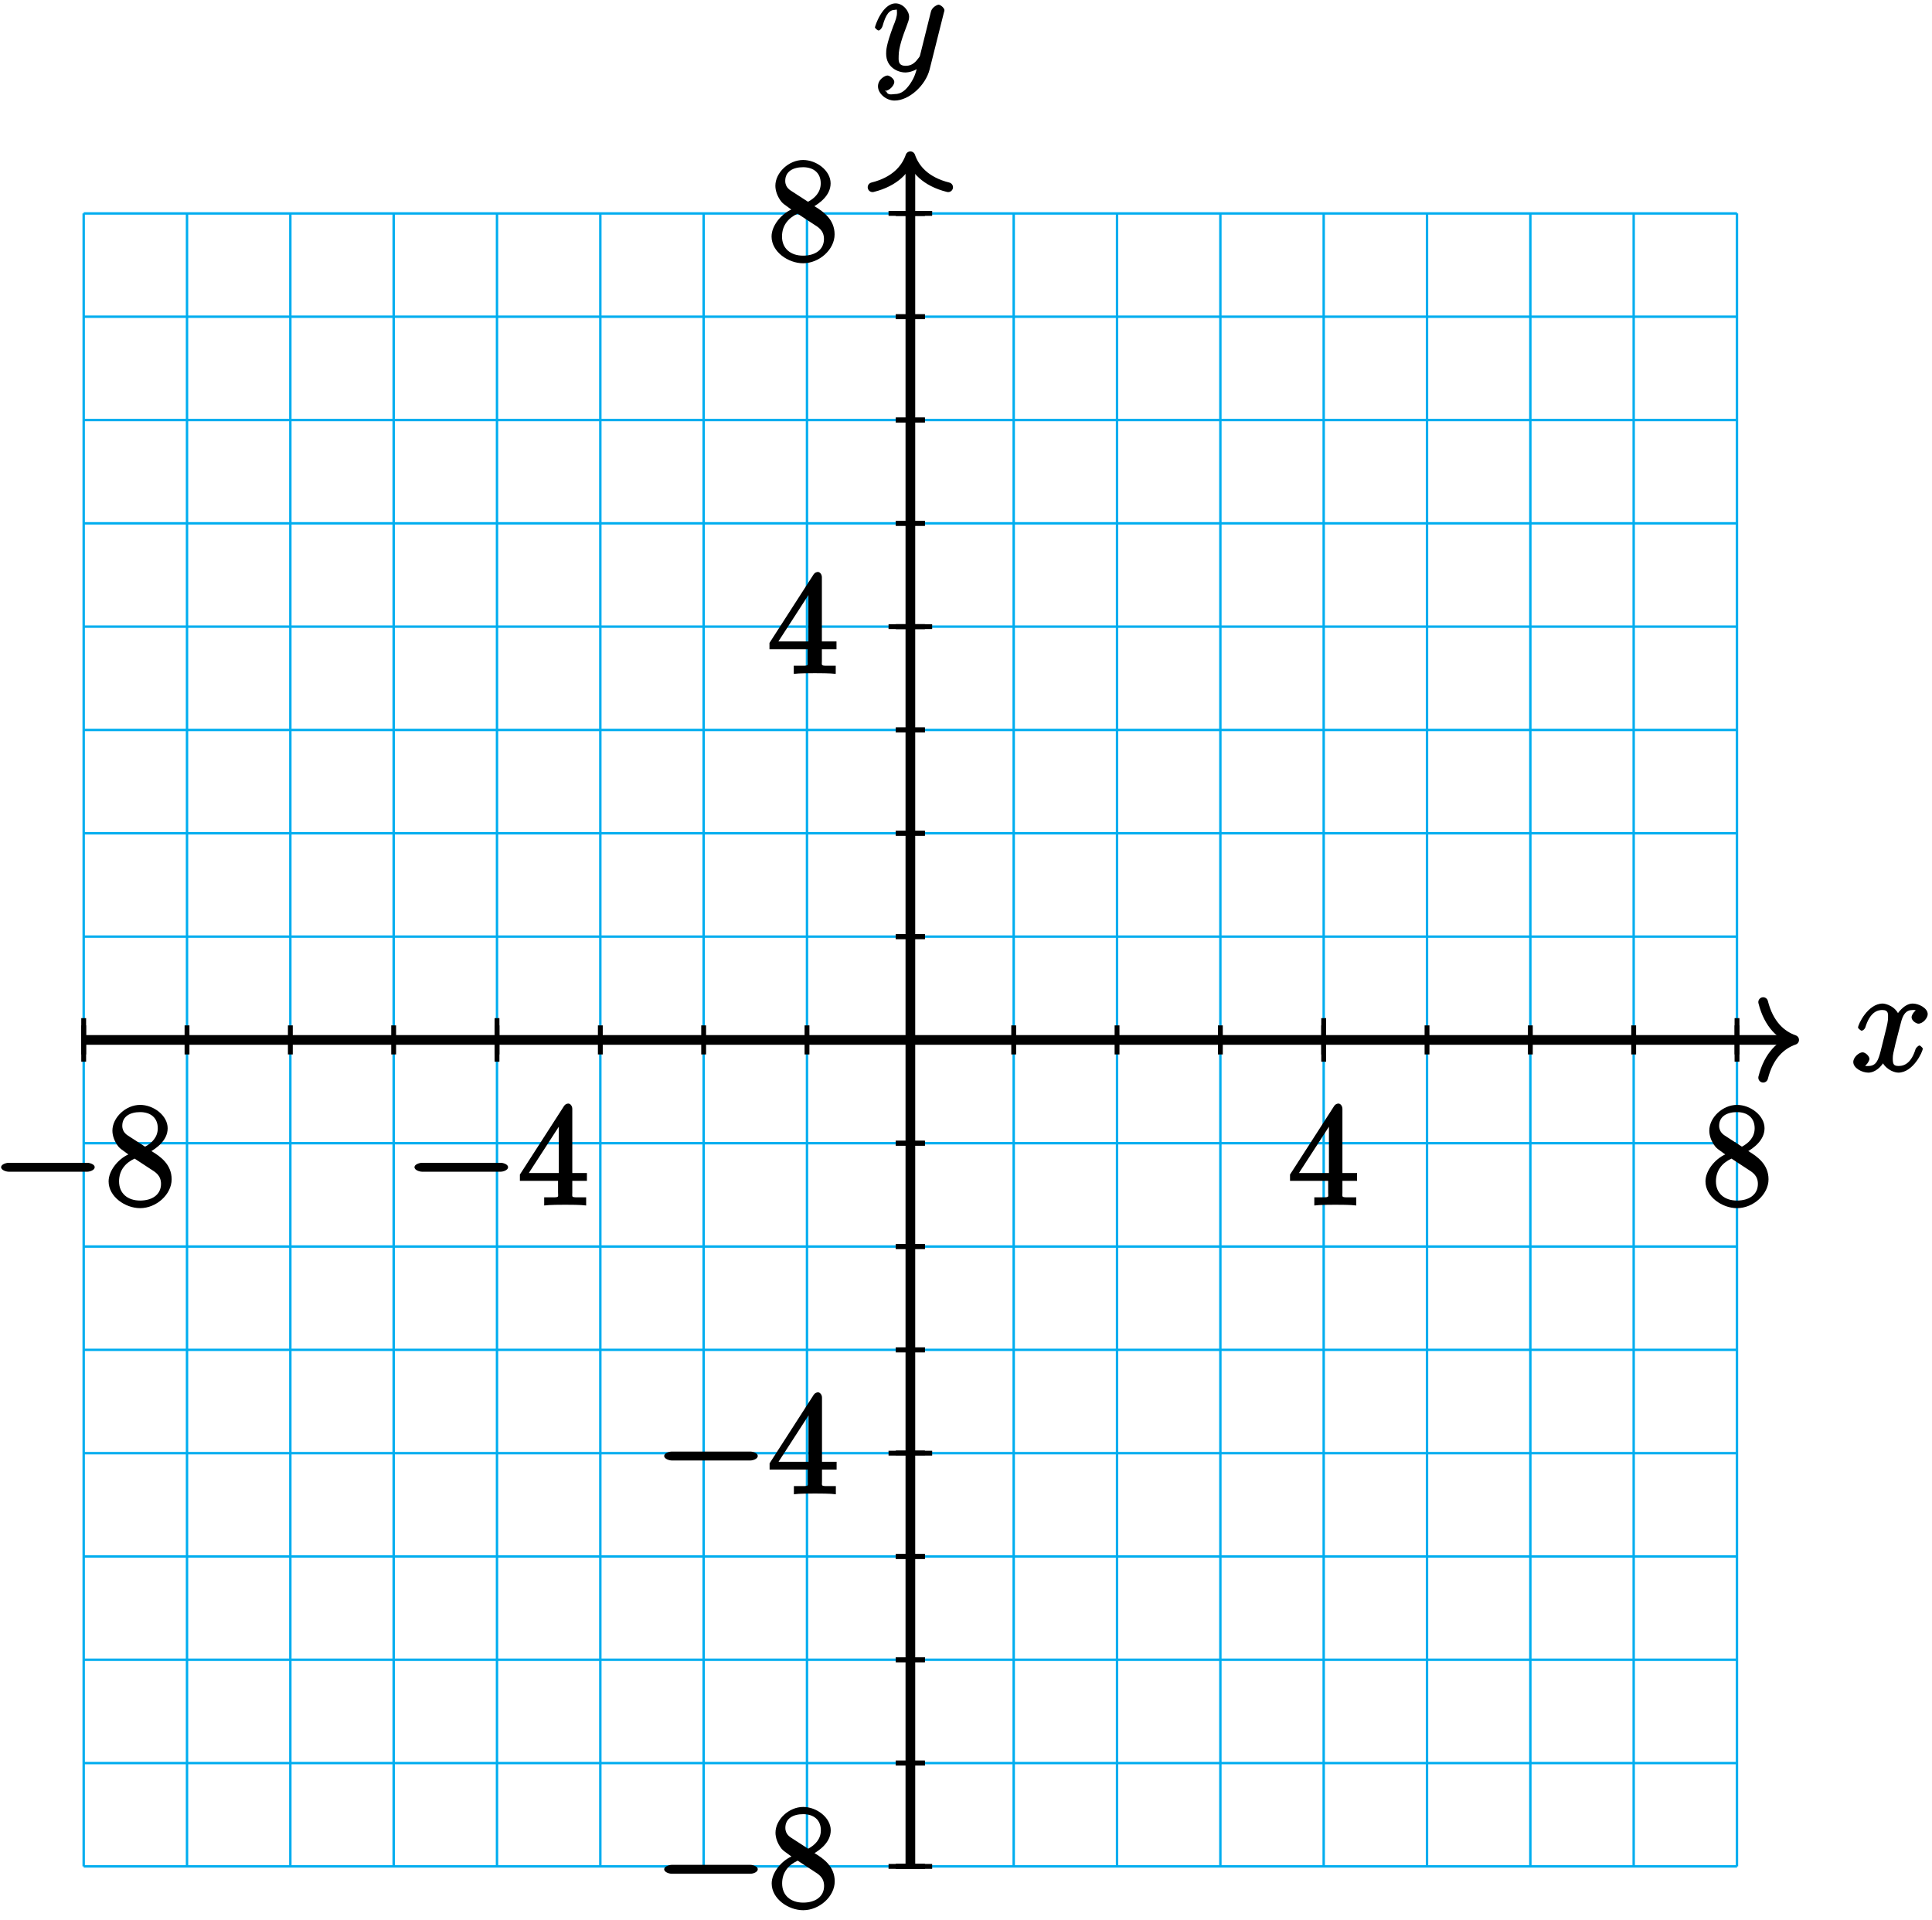
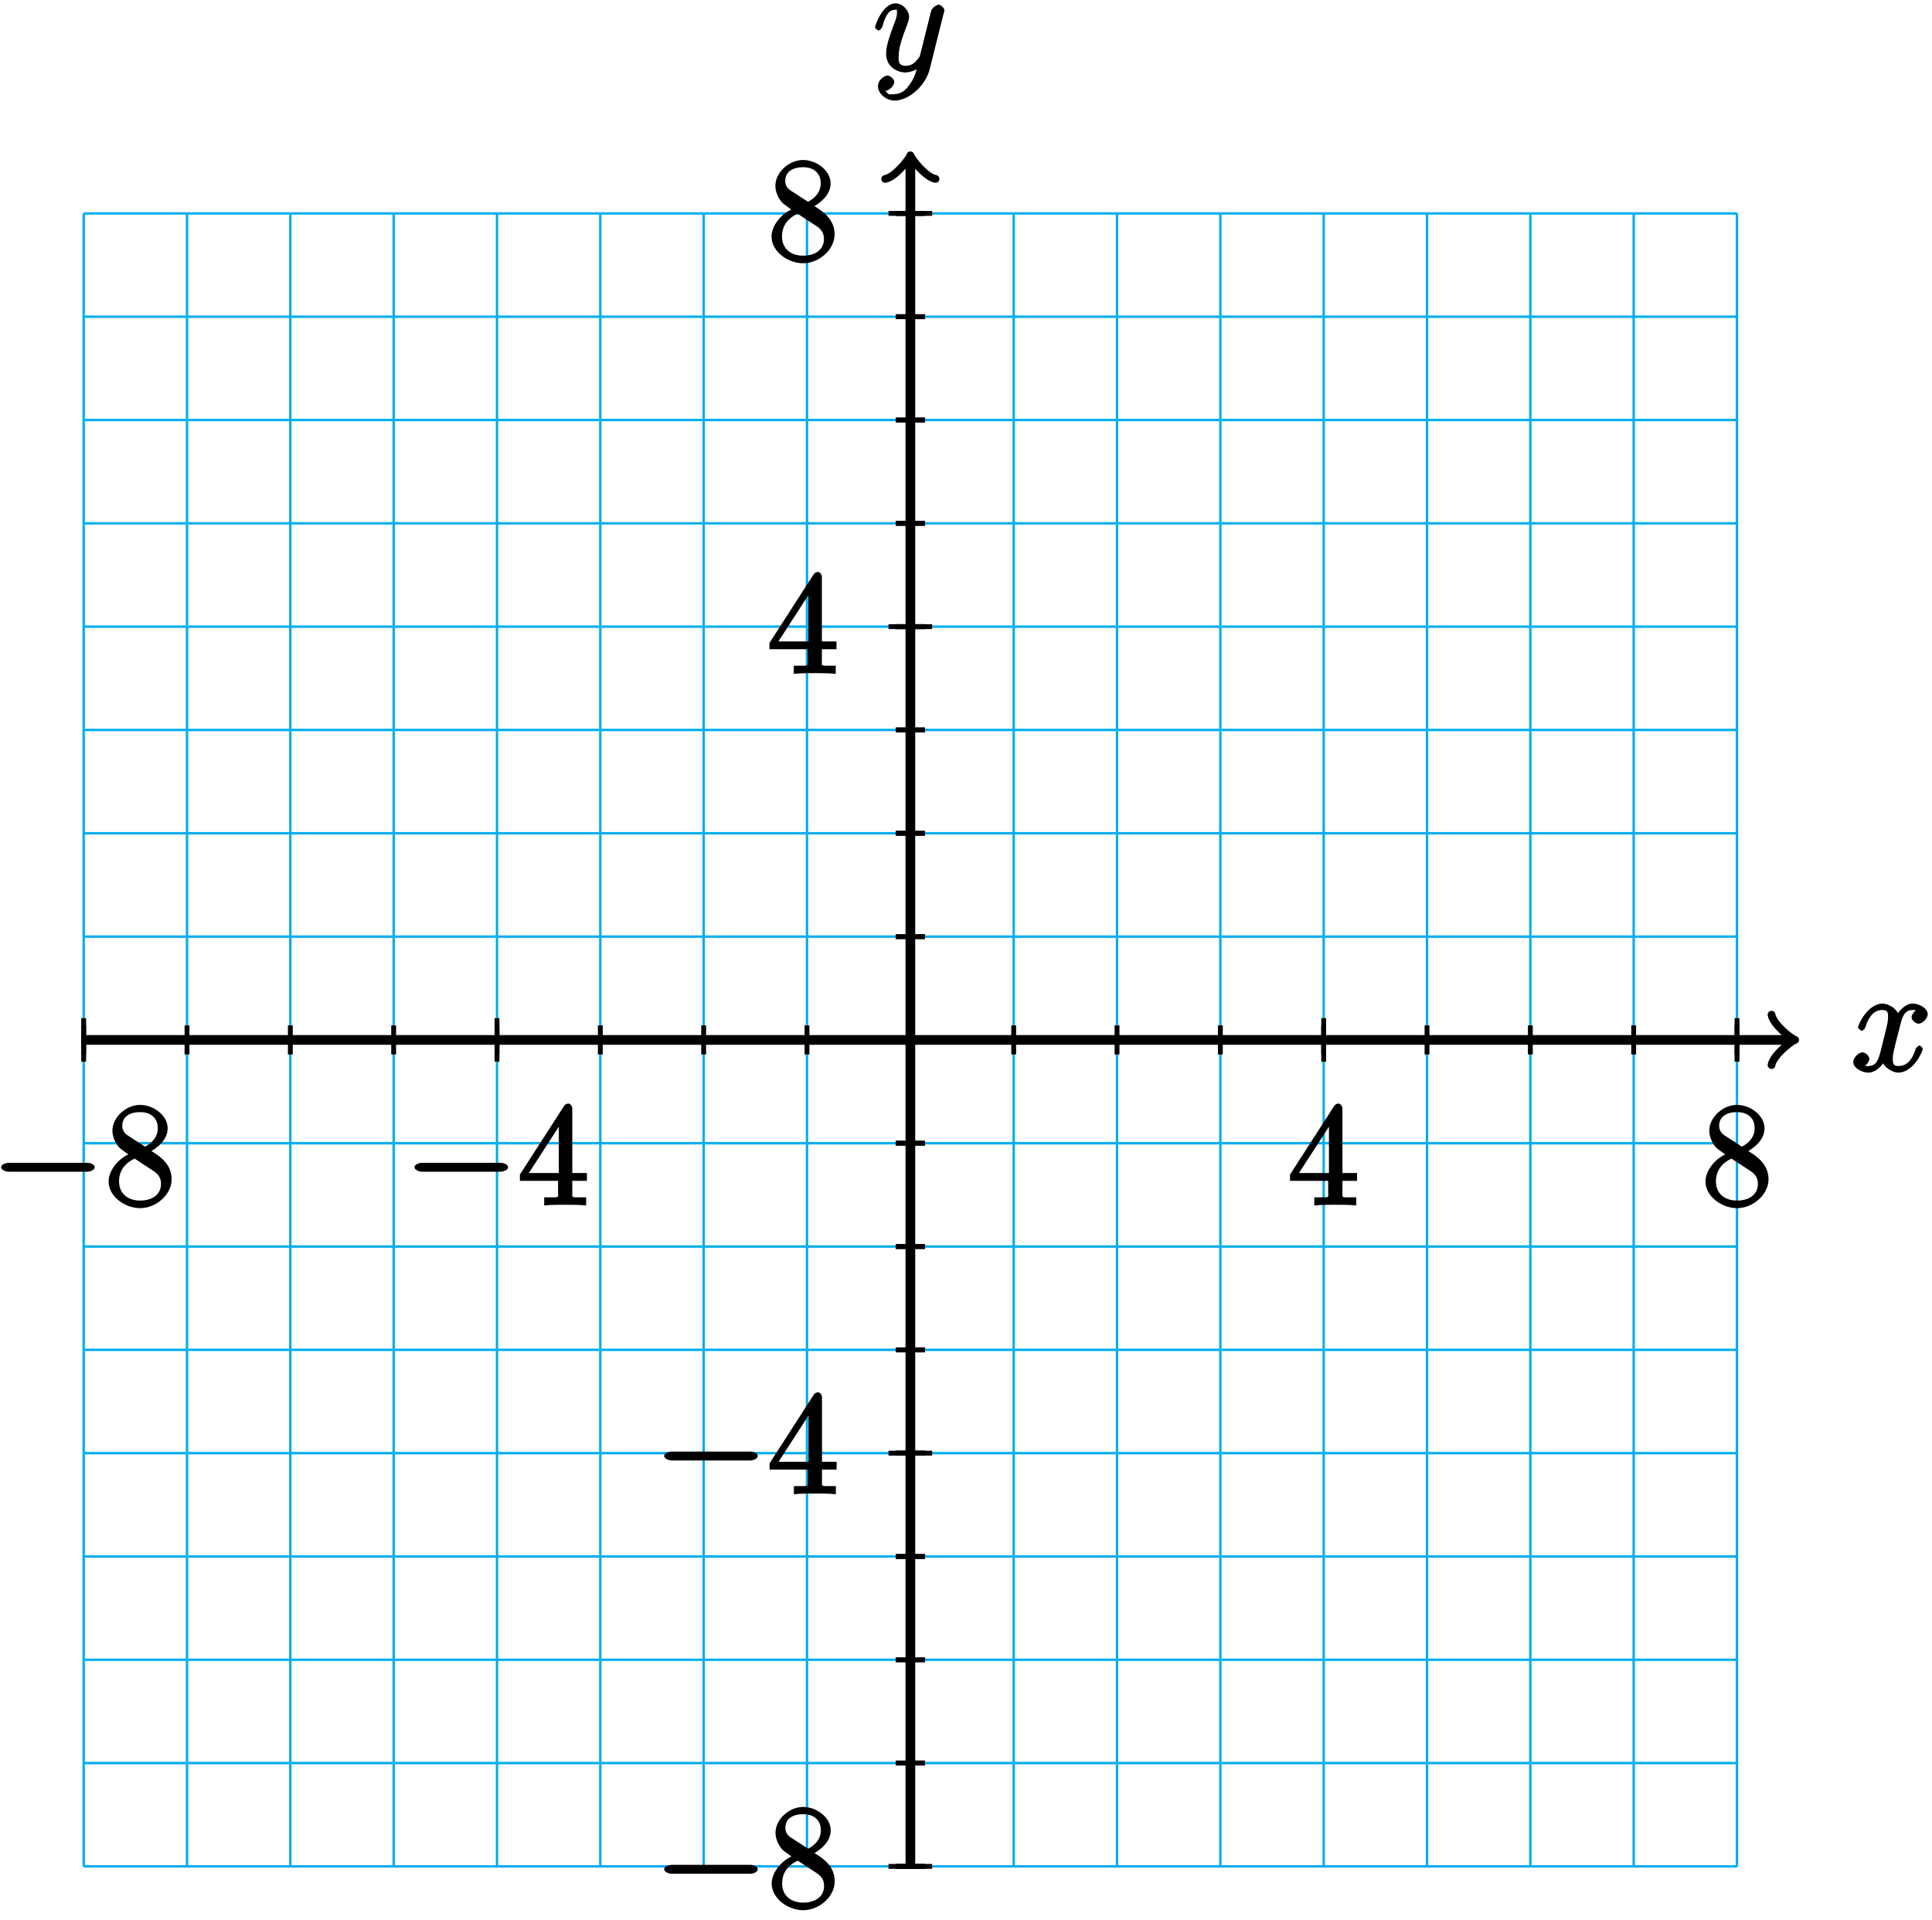
<svg xmlns="http://www.w3.org/2000/svg" xmlns:xlink="http://www.w3.org/1999/xlink" width="159pt" height="158pt" viewBox="0 0 159 158" version="1.1">
  <defs>
    <g>
      <symbol overflow="visible" id="glyph0-0">
        <path style="stroke:none;" d="" />
      </symbol>
      <symbol overflow="visible" id="glyph0-1">
        <path style="stroke:none;" d="M 5.672 -5.172 C 5.281 -5.109 4.969 -4.656 4.969 -4.438 C 4.969 -4.141 5.359 -3.906 5.531 -3.906 C 5.891 -3.906 6.297 -4.359 6.297 -4.688 C 6.297 -5.188 5.562 -5.562 5.062 -5.562 C 4.344 -5.562 3.766 -4.703 3.656 -4.469 L 3.984 -4.469 C 3.703 -5.359 2.812 -5.562 2.594 -5.562 C 1.375 -5.562 0.562 -3.844 0.562 -3.578 C 0.562 -3.531 0.781 -3.328 0.859 -3.328 C 0.953 -3.328 1.094 -3.438 1.156 -3.578 C 1.562 -4.922 2.219 -5.031 2.562 -5.031 C 3.094 -5.031 3.031 -4.672 3.031 -4.391 C 3.031 -4.125 2.969 -3.844 2.828 -3.281 L 2.422 -1.641 C 2.234 -0.922 2.062 -0.422 1.422 -0.422 C 1.359 -0.422 1.172 -0.375 0.922 -0.531 L 0.812 -0.281 C 1.25 -0.359 1.5 -0.859 1.5 -1 C 1.5 -1.25 1.156 -1.547 0.938 -1.547 C 0.641 -1.547 0.172 -1.141 0.172 -0.75 C 0.172 -0.25 0.891 0.125 1.406 0.125 C 1.984 0.125 2.5 -0.375 2.75 -0.859 L 2.469 -0.969 C 2.672 -0.266 3.438 0.125 3.875 0.125 C 5.094 0.125 5.891 -1.594 5.891 -1.859 C 5.891 -1.906 5.688 -2.109 5.625 -2.109 C 5.516 -2.109 5.328 -1.906 5.297 -1.812 C 4.969 -0.75 4.453 -0.422 3.906 -0.422 C 3.484 -0.422 3.422 -0.578 3.422 -1.062 C 3.422 -1.328 3.469 -1.516 3.656 -2.312 L 4.078 -3.938 C 4.25 -4.656 4.5 -5.031 5.062 -5.031 C 5.078 -5.031 5.297 -5.062 5.547 -4.906 Z M 5.672 -5.172 " />
      </symbol>
      <symbol overflow="visible" id="glyph0-2">
        <path style="stroke:none;" d="M 3.031 1.094 C 2.703 1.547 2.359 1.906 1.766 1.906 C 1.625 1.906 1.203 2.031 1.109 1.703 C 0.906 1.641 0.969 1.641 0.984 1.641 C 1.344 1.641 1.75 1.188 1.75 0.906 C 1.75 0.641 1.359 0.375 1.188 0.375 C 0.984 0.375 0.406 0.688 0.406 1.266 C 0.406 1.875 1.094 2.438 1.766 2.438 C 2.969 2.438 4.328 1.188 4.656 -0.125 L 5.828 -4.797 C 5.844 -4.859 5.875 -4.922 5.875 -5 C 5.875 -5.172 5.562 -5.453 5.391 -5.453 C 5.281 -5.453 4.859 -5.25 4.766 -4.891 L 3.891 -1.375 C 3.828 -1.156 3.875 -1.25 3.781 -1.109 C 3.531 -0.781 3.266 -0.422 2.688 -0.422 C 2.016 -0.422 2.109 -0.922 2.109 -1.25 C 2.109 -1.922 2.438 -2.844 2.766 -3.703 C 2.891 -4.047 2.969 -4.219 2.969 -4.453 C 2.969 -4.953 2.453 -5.562 1.859 -5.562 C 0.766 -5.562 0.156 -3.688 0.156 -3.578 C 0.156 -3.531 0.375 -3.328 0.453 -3.328 C 0.562 -3.328 0.734 -3.531 0.781 -3.688 C 1.062 -4.703 1.359 -5.031 1.828 -5.031 C 1.938 -5.031 1.969 -5.172 1.969 -4.781 C 1.969 -4.469 1.844 -4.125 1.656 -3.672 C 1.078 -2.109 1.078 -1.703 1.078 -1.422 C 1.078 -0.281 2.062 0.125 2.656 0.125 C 3 0.125 3.531 -0.031 3.844 -0.344 L 3.688 -0.516 C 3.516 0.141 3.438 0.5 3.031 1.094 Z M 3.031 1.094 " />
      </symbol>
      <symbol overflow="visible" id="glyph1-0">
        <path style="stroke:none;" d="" />
      </symbol>
      <symbol overflow="visible" id="glyph1-1">
        <path style="stroke:none;" d="M 7.875 -2.75 C 8.078 -2.75 8.484 -2.875 8.484 -3.125 C 8.484 -3.359 8.078 -3.484 7.875 -3.484 L 1.406 -3.484 C 1.203 -3.484 0.781 -3.359 0.781 -3.125 C 0.781 -2.875 1.203 -2.75 1.406 -2.75 Z M 7.875 -2.75 " />
      </symbol>
      <symbol overflow="visible" id="glyph2-0">
        <path style="stroke:none;" d="" />
      </symbol>
      <symbol overflow="visible" id="glyph2-1">
        <path style="stroke:none;" d="M 3.672 -4.344 C 4.266 -4.672 5.188 -5.328 5.188 -6.328 C 5.188 -7.375 4.031 -8.25 2.922 -8.25 C 1.75 -8.25 0.641 -7.219 0.641 -6.125 C 0.641 -5.719 0.812 -5.219 1.141 -4.812 C 1.281 -4.656 1.297 -4.641 1.953 -4.172 C 1.094 -3.781 0.328 -2.828 0.328 -1.953 C 0.328 -0.688 1.703 0.25 2.922 0.25 C 4.25 0.25 5.516 -0.875 5.516 -2.125 C 5.516 -3.344 4.609 -4 3.844 -4.453 Z M 2.047 -5.641 C 1.891 -5.75 1.453 -5.953 1.453 -6.531 C 1.453 -7.312 2.109 -7.656 2.922 -7.656 C 3.781 -7.656 4.375 -7.188 4.375 -6.328 C 4.375 -5.594 3.891 -5.109 3.328 -4.812 Z M 2.375 -3.891 L 3.828 -2.938 C 4.141 -2.734 4.641 -2.469 4.641 -1.75 C 4.641 -0.844 3.891 -0.375 2.922 -0.375 C 1.906 -0.375 1.188 -0.953 1.188 -1.953 C 1.188 -2.875 1.719 -3.484 2.469 -3.828 Z M 2.375 -3.891 " />
      </symbol>
      <symbol overflow="visible" id="glyph2-2">
        <path style="stroke:none;" d="M 4.469 -7.922 C 4.469 -8.156 4.312 -8.359 4.141 -8.359 C 4.047 -8.359 3.891 -8.312 3.797 -8.172 L 0.156 -2.516 L 0.156 -2 L 3.297 -2 L 3.297 -1.047 C 3.297 -0.609 3.438 -0.641 2.562 -0.641 L 2.156 -0.641 L 2.156 0.031 C 2.609 -0.031 3.547 -0.031 3.891 -0.031 C 4.219 -0.031 5.172 -0.031 5.609 0.031 L 5.609 -0.641 L 5.219 -0.641 C 4.344 -0.641 4.469 -0.609 4.469 -1.047 L 4.469 -2 L 5.672 -2 L 5.672 -2.641 L 4.469 -2.641 Z M 3.359 -7 L 3.359 -2.641 L 0.891 -2.641 L 3.641 -6.891 Z M 3.359 -7 " />
      </symbol>
    </g>
  </defs>
  <g id="surface1">
    <path style="fill:none;stroke-width:0.199;stroke-linecap:butt;stroke-linejoin:miter;stroke:rgb(0%,67.839%,93.729%);stroke-opacity:1;stroke-miterlimit:10;" d="M -68.033 -68.033 L 68.033 -68.033 M -68.033 -59.529 L 68.033 -59.529 M -68.033 -51.025 L 68.033 -51.025 M -68.033 -42.521 L 68.033 -42.521 M -68.033 -34.017 L 68.033 -34.017 M -68.033 -25.513 L 68.033 -25.513 M -68.033 -17.009 L 68.033 -17.009 M -68.033 -8.505 L 68.033 -8.505 M -68.033 -0.002 L 68.033 -0.002 M -68.033 8.502 L 68.033 8.502 M -68.033 17.01 L 68.033 17.01 M -68.033 25.514 L 68.033 25.514 M -68.033 34.018 L 68.033 34.018 M -68.033 42.522 L 68.033 42.522 M -68.033 51.026 L 68.033 51.026 M -68.033 59.53 L 68.033 59.53 M -68.033 68.03 L 68.033 68.03 M -68.033 -68.033 L -68.033 68.034 M -59.529 -68.033 L -59.529 68.034 M -51.025 -68.033 L -51.025 68.034 M -42.522 -68.033 L -42.522 68.034 M -34.018 -68.033 L -34.018 68.034 M -25.514 -68.033 L -25.514 68.034 M -17.01 -68.033 L -17.01 68.034 M -8.506 -68.033 L -8.506 68.034 M 0.002 -68.033 L 0.002 68.034 M 8.506 -68.033 L 8.506 68.034 M 17.01 -68.033 L 17.01 68.034 M 25.514 -68.033 L 25.514 68.034 M 34.017 -68.033 L 34.017 68.034 M 42.521 -68.033 L 42.521 68.034 M 51.025 -68.033 L 51.025 68.034 M 59.529 -68.033 L 59.529 68.034 M 68.029 -68.033 L 68.029 68.034 " transform="matrix(1,0,0,-1,74.92,85.6)" />
-     <path style="fill:none;stroke-width:0.797;stroke-linecap:butt;stroke-linejoin:miter;stroke:rgb(0%,0%,0%);stroke-opacity:1;stroke-miterlimit:10;" d="M -68.033 -0.002 L 72.338 -0.002 " transform="matrix(1,0,0,-1,74.92,85.6)" />
-     <path style="fill:none;stroke-width:0.797;stroke-linecap:round;stroke-linejoin:round;stroke:rgb(0%,0%,0%);stroke-opacity:1;stroke-miterlimit:10;" d="M -2.552 3.112 C -2.083 1.245 -1.048 0.362 -0.001 -0.002 C -1.048 -0.365 -2.083 -1.244 -2.552 -3.111 " transform="matrix(1,0,0,-1,147.657,85.6)" />
+     <path style="fill:none;stroke-width:0.797;stroke-linecap:butt;stroke-linejoin:miter;stroke:rgb(0%,0%,0%);stroke-opacity:1;stroke-miterlimit:10;" d="M -68.033 -0.002 L 72.428 -0.002 " transform="matrix(1,0,0,-1,74.92,85.6)" />
+     <path style="fill:none;stroke-width:0.638;stroke-linecap:round;stroke-linejoin:round;stroke:rgb(0%,0%,0%);stroke-opacity:1;stroke-miterlimit:10;" d="M -1.555 2.073 C -1.426 1.295 -0.001 0.131 0.39 -0.002 C -0.001 -0.13 -1.426 -1.295 -1.555 -2.072 " transform="matrix(1,0,0,-1,147.3482,85.6)" />
    <g style="fill:rgb(0%,0%,0%);fill-opacity:1;">
      <use xlink:href="#glyph0-1" x="152.35" y="88.17" />
    </g>
-     <path style="fill:none;stroke-width:0.797;stroke-linecap:butt;stroke-linejoin:miter;stroke:rgb(0%,0%,0%);stroke-opacity:1;stroke-miterlimit:10;" d="M 0.002 -68.033 L 0.002 72.338 " transform="matrix(1,0,0,-1,74.92,85.6)" />
-     <path style="fill:none;stroke-width:0.797;stroke-linecap:round;stroke-linejoin:round;stroke:rgb(0%,0%,0%);stroke-opacity:1;stroke-miterlimit:10;" d="M -2.551 3.111 C -2.086 1.244 -1.047 0.361 -0 -0.002 C -1.047 -0.361 -2.086 -1.244 -2.551 -3.111 " transform="matrix(0,-1,-1,0,74.92,12.86297)" />
+     <path style="fill:none;stroke-width:0.797;stroke-linecap:butt;stroke-linejoin:miter;stroke:rgb(0%,0%,0%);stroke-opacity:1;stroke-miterlimit:10;" d="M 0.002 -68.033 L 0.002 72.428 " transform="matrix(1,0,0,-1,74.92,85.6)" />
+     <path style="fill:none;stroke-width:0.638;stroke-linecap:round;stroke-linejoin:round;stroke:rgb(0%,0%,0%);stroke-opacity:1;stroke-miterlimit:10;" d="M -1.555 2.072 C -1.426 1.295 -0 0.131 0.387 -0.002 C -0 -0.131 -1.426 -1.295 -1.555 -2.072 " transform="matrix(0,-1,-1,0,74.92,13.17182)" />
    <g style="fill:rgb(0%,0%,0%);fill-opacity:1;">
      <use xlink:href="#glyph0-2" x="71.85" y="5.84" />
    </g>
    <path style="fill:none;stroke-width:0.399;stroke-linecap:butt;stroke-linejoin:miter;stroke:rgb(0%,0%,0%);stroke-opacity:1;stroke-miterlimit:10;" d="M -68.033 1.791 L -68.033 -1.795 " transform="matrix(1,0,0,-1,74.92,85.6)" />
    <g style="fill:rgb(0%,0%,0%);fill-opacity:1;">
      <use xlink:href="#glyph1-1" x="-0.69" y="99.2" />
    </g>
    <g style="fill:rgb(0%,0%,0%);fill-opacity:1;">
      <use xlink:href="#glyph2-1" x="8.61" y="99.2" />
    </g>
    <path style="fill:none;stroke-width:0.399;stroke-linecap:butt;stroke-linejoin:miter;stroke:rgb(0%,0%,0%);stroke-opacity:1;stroke-miterlimit:10;" d="M -34.018 1.791 L -34.018 -1.795 " transform="matrix(1,0,0,-1,74.92,85.6)" />
    <g style="fill:rgb(0%,0%,0%);fill-opacity:1;">
      <use xlink:href="#glyph1-1" x="33.33" y="99.2" />
    </g>
    <g style="fill:rgb(0%,0%,0%);fill-opacity:1;">
      <use xlink:href="#glyph2-2" x="42.63" y="99.2" />
    </g>
    <path style="fill:none;stroke-width:0.399;stroke-linecap:butt;stroke-linejoin:miter;stroke:rgb(0%,0%,0%);stroke-opacity:1;stroke-miterlimit:10;" d="M 34.017 1.791 L 34.017 -1.795 " transform="matrix(1,0,0,-1,74.92,85.6)" />
    <g style="fill:rgb(0%,0%,0%);fill-opacity:1;">
      <use xlink:href="#glyph2-2" x="106.01" y="99.2" />
    </g>
    <path style="fill:none;stroke-width:0.399;stroke-linecap:butt;stroke-linejoin:miter;stroke:rgb(0%,0%,0%);stroke-opacity:1;stroke-miterlimit:10;" d="M 68.033 1.791 L 68.033 -1.795 " transform="matrix(1,0,0,-1,74.92,85.6)" />
    <g style="fill:rgb(0%,0%,0%);fill-opacity:1;">
      <use xlink:href="#glyph2-1" x="140.03" y="99.2" />
    </g>
    <path style="fill:none;stroke-width:0.399;stroke-linecap:butt;stroke-linejoin:miter;stroke:rgb(0%,0%,0%);stroke-opacity:1;stroke-miterlimit:10;" d="M 1.795 -68.033 L -1.795 -68.033 " transform="matrix(1,0,0,-1,74.92,85.6)" />
    <g style="fill:rgb(0%,0%,0%);fill-opacity:1;">
      <use xlink:href="#glyph1-1" x="53.88" y="156.99" />
    </g>
    <g style="fill:rgb(0%,0%,0%);fill-opacity:1;">
      <use xlink:href="#glyph2-1" x="63.18" y="156.99" />
    </g>
    <path style="fill:none;stroke-width:0.399;stroke-linecap:butt;stroke-linejoin:miter;stroke:rgb(0%,0%,0%);stroke-opacity:1;stroke-miterlimit:10;" d="M 1.795 -34.017 L -1.795 -34.017 " transform="matrix(1,0,0,-1,74.92,85.6)" />
    <g style="fill:rgb(0%,0%,0%);fill-opacity:1;">
      <use xlink:href="#glyph1-1" x="53.88" y="122.97" />
    </g>
    <g style="fill:rgb(0%,0%,0%);fill-opacity:1;">
      <use xlink:href="#glyph2-2" x="63.18" y="122.97" />
    </g>
    <path style="fill:none;stroke-width:0.399;stroke-linecap:butt;stroke-linejoin:miter;stroke:rgb(0%,0%,0%);stroke-opacity:1;stroke-miterlimit:10;" d="M 1.795 34.018 L -1.795 34.018 " transform="matrix(1,0,0,-1,74.92,85.6)" />
    <g style="fill:rgb(0%,0%,0%);fill-opacity:1;">
      <use xlink:href="#glyph2-2" x="63.17" y="55.44" />
    </g>
    <path style="fill:none;stroke-width:0.399;stroke-linecap:butt;stroke-linejoin:miter;stroke:rgb(0%,0%,0%);stroke-opacity:1;stroke-miterlimit:10;" d="M 1.795 68.034 L -1.795 68.034 " transform="matrix(1,0,0,-1,74.92,85.6)" />
    <g style="fill:rgb(0%,0%,0%);fill-opacity:1;">
      <use xlink:href="#glyph2-1" x="63.17" y="21.42" />
    </g>
    <path style="fill:none;stroke-width:0.399;stroke-linecap:butt;stroke-linejoin:miter;stroke:rgb(0%,0%,0%);stroke-opacity:1;stroke-miterlimit:10;" d="M -68.033 1.194 L -68.033 -1.197 " transform="matrix(1,0,0,-1,74.92,85.6)" />
    <path style="fill:none;stroke-width:0.399;stroke-linecap:butt;stroke-linejoin:miter;stroke:rgb(0%,0%,0%);stroke-opacity:1;stroke-miterlimit:10;" d="M -59.529 1.194 L -59.529 -1.197 " transform="matrix(1,0,0,-1,74.92,85.6)" />
    <path style="fill:none;stroke-width:0.399;stroke-linecap:butt;stroke-linejoin:miter;stroke:rgb(0%,0%,0%);stroke-opacity:1;stroke-miterlimit:10;" d="M -51.025 1.194 L -51.025 -1.197 " transform="matrix(1,0,0,-1,74.92,85.6)" />
    <path style="fill:none;stroke-width:0.399;stroke-linecap:butt;stroke-linejoin:miter;stroke:rgb(0%,0%,0%);stroke-opacity:1;stroke-miterlimit:10;" d="M -42.522 1.194 L -42.522 -1.197 " transform="matrix(1,0,0,-1,74.92,85.6)" />
    <path style="fill:none;stroke-width:0.399;stroke-linecap:butt;stroke-linejoin:miter;stroke:rgb(0%,0%,0%);stroke-opacity:1;stroke-miterlimit:10;" d="M -34.018 1.194 L -34.018 -1.197 " transform="matrix(1,0,0,-1,74.92,85.6)" />
    <path style="fill:none;stroke-width:0.399;stroke-linecap:butt;stroke-linejoin:miter;stroke:rgb(0%,0%,0%);stroke-opacity:1;stroke-miterlimit:10;" d="M -25.514 1.194 L -25.514 -1.197 " transform="matrix(1,0,0,-1,74.92,85.6)" />
    <path style="fill:none;stroke-width:0.399;stroke-linecap:butt;stroke-linejoin:miter;stroke:rgb(0%,0%,0%);stroke-opacity:1;stroke-miterlimit:10;" d="M -17.01 1.194 L -17.01 -1.197 " transform="matrix(1,0,0,-1,74.92,85.6)" />
    <path style="fill:none;stroke-width:0.399;stroke-linecap:butt;stroke-linejoin:miter;stroke:rgb(0%,0%,0%);stroke-opacity:1;stroke-miterlimit:10;" d="M -8.506 1.194 L -8.506 -1.197 " transform="matrix(1,0,0,-1,74.92,85.6)" />
    <path style="fill:none;stroke-width:0.399;stroke-linecap:butt;stroke-linejoin:miter;stroke:rgb(0%,0%,0%);stroke-opacity:1;stroke-miterlimit:10;" d="M 0.002 1.194 L 0.002 -1.197 " transform="matrix(1,0,0,-1,74.92,85.6)" />
    <path style="fill:none;stroke-width:0.399;stroke-linecap:butt;stroke-linejoin:miter;stroke:rgb(0%,0%,0%);stroke-opacity:1;stroke-miterlimit:10;" d="M 8.506 1.194 L 8.506 -1.197 " transform="matrix(1,0,0,-1,74.92,85.6)" />
    <path style="fill:none;stroke-width:0.399;stroke-linecap:butt;stroke-linejoin:miter;stroke:rgb(0%,0%,0%);stroke-opacity:1;stroke-miterlimit:10;" d="M 17.01 1.194 L 17.01 -1.197 " transform="matrix(1,0,0,-1,74.92,85.6)" />
    <path style="fill:none;stroke-width:0.399;stroke-linecap:butt;stroke-linejoin:miter;stroke:rgb(0%,0%,0%);stroke-opacity:1;stroke-miterlimit:10;" d="M 25.514 1.194 L 25.514 -1.197 " transform="matrix(1,0,0,-1,74.92,85.6)" />
    <path style="fill:none;stroke-width:0.399;stroke-linecap:butt;stroke-linejoin:miter;stroke:rgb(0%,0%,0%);stroke-opacity:1;stroke-miterlimit:10;" d="M 34.017 1.194 L 34.017 -1.197 " transform="matrix(1,0,0,-1,74.92,85.6)" />
    <path style="fill:none;stroke-width:0.399;stroke-linecap:butt;stroke-linejoin:miter;stroke:rgb(0%,0%,0%);stroke-opacity:1;stroke-miterlimit:10;" d="M 42.521 1.194 L 42.521 -1.197 " transform="matrix(1,0,0,-1,74.92,85.6)" />
    <path style="fill:none;stroke-width:0.399;stroke-linecap:butt;stroke-linejoin:miter;stroke:rgb(0%,0%,0%);stroke-opacity:1;stroke-miterlimit:10;" d="M 51.025 1.194 L 51.025 -1.197 " transform="matrix(1,0,0,-1,74.92,85.6)" />
    <path style="fill:none;stroke-width:0.399;stroke-linecap:butt;stroke-linejoin:miter;stroke:rgb(0%,0%,0%);stroke-opacity:1;stroke-miterlimit:10;" d="M 59.529 1.194 L 59.529 -1.197 " transform="matrix(1,0,0,-1,74.92,85.6)" />
    <path style="fill:none;stroke-width:0.399;stroke-linecap:butt;stroke-linejoin:miter;stroke:rgb(0%,0%,0%);stroke-opacity:1;stroke-miterlimit:10;" d="M 68.033 1.194 L 68.033 -1.197 " transform="matrix(1,0,0,-1,74.92,85.6)" />
    <path style="fill:none;stroke-width:0.399;stroke-linecap:butt;stroke-linejoin:miter;stroke:rgb(0%,0%,0%);stroke-opacity:1;stroke-miterlimit:10;" d="M 1.197 -68.033 L -1.197 -68.033 " transform="matrix(1,0,0,-1,74.92,85.6)" />
    <path style="fill:none;stroke-width:0.399;stroke-linecap:butt;stroke-linejoin:miter;stroke:rgb(0%,0%,0%);stroke-opacity:1;stroke-miterlimit:10;" d="M 1.197 -59.529 L -1.197 -59.529 " transform="matrix(1,0,0,-1,74.92,85.6)" />
    <path style="fill:none;stroke-width:0.399;stroke-linecap:butt;stroke-linejoin:miter;stroke:rgb(0%,0%,0%);stroke-opacity:1;stroke-miterlimit:10;" d="M 1.197 -51.025 L -1.197 -51.025 " transform="matrix(1,0,0,-1,74.92,85.6)" />
    <path style="fill:none;stroke-width:0.399;stroke-linecap:butt;stroke-linejoin:miter;stroke:rgb(0%,0%,0%);stroke-opacity:1;stroke-miterlimit:10;" d="M 1.197 -42.521 L -1.197 -42.521 " transform="matrix(1,0,0,-1,74.92,85.6)" />
    <path style="fill:none;stroke-width:0.399;stroke-linecap:butt;stroke-linejoin:miter;stroke:rgb(0%,0%,0%);stroke-opacity:1;stroke-miterlimit:10;" d="M 1.197 -34.017 L -1.197 -34.017 " transform="matrix(1,0,0,-1,74.92,85.6)" />
    <path style="fill:none;stroke-width:0.399;stroke-linecap:butt;stroke-linejoin:miter;stroke:rgb(0%,0%,0%);stroke-opacity:1;stroke-miterlimit:10;" d="M 1.197 -25.513 L -1.197 -25.513 " transform="matrix(1,0,0,-1,74.92,85.6)" />
    <path style="fill:none;stroke-width:0.399;stroke-linecap:butt;stroke-linejoin:miter;stroke:rgb(0%,0%,0%);stroke-opacity:1;stroke-miterlimit:10;" d="M 1.197 -17.009 L -1.197 -17.009 " transform="matrix(1,0,0,-1,74.92,85.6)" />
    <path style="fill:none;stroke-width:0.399;stroke-linecap:butt;stroke-linejoin:miter;stroke:rgb(0%,0%,0%);stroke-opacity:1;stroke-miterlimit:10;" d="M 1.197 -8.505 L -1.197 -8.505 " transform="matrix(1,0,0,-1,74.92,85.6)" />
    <path style="fill:none;stroke-width:0.399;stroke-linecap:butt;stroke-linejoin:miter;stroke:rgb(0%,0%,0%);stroke-opacity:1;stroke-miterlimit:10;" d="M 1.197 -0.002 L -1.197 -0.002 " transform="matrix(1,0,0,-1,74.92,85.6)" />
    <path style="fill:none;stroke-width:0.399;stroke-linecap:butt;stroke-linejoin:miter;stroke:rgb(0%,0%,0%);stroke-opacity:1;stroke-miterlimit:10;" d="M 1.197 8.502 L -1.197 8.502 " transform="matrix(1,0,0,-1,74.92,85.6)" />
    <path style="fill:none;stroke-width:0.399;stroke-linecap:butt;stroke-linejoin:miter;stroke:rgb(0%,0%,0%);stroke-opacity:1;stroke-miterlimit:10;" d="M 1.197 17.01 L -1.197 17.01 " transform="matrix(1,0,0,-1,74.92,85.6)" />
    <path style="fill:none;stroke-width:0.399;stroke-linecap:butt;stroke-linejoin:miter;stroke:rgb(0%,0%,0%);stroke-opacity:1;stroke-miterlimit:10;" d="M 1.197 25.514 L -1.197 25.514 " transform="matrix(1,0,0,-1,74.92,85.6)" />
    <path style="fill:none;stroke-width:0.399;stroke-linecap:butt;stroke-linejoin:miter;stroke:rgb(0%,0%,0%);stroke-opacity:1;stroke-miterlimit:10;" d="M 1.197 34.018 L -1.197 34.018 " transform="matrix(1,0,0,-1,74.92,85.6)" />
    <path style="fill:none;stroke-width:0.399;stroke-linecap:butt;stroke-linejoin:miter;stroke:rgb(0%,0%,0%);stroke-opacity:1;stroke-miterlimit:10;" d="M 1.197 42.522 L -1.197 42.522 " transform="matrix(1,0,0,-1,74.92,85.6)" />
    <path style="fill:none;stroke-width:0.399;stroke-linecap:butt;stroke-linejoin:miter;stroke:rgb(0%,0%,0%);stroke-opacity:1;stroke-miterlimit:10;" d="M 1.197 51.026 L -1.197 51.026 " transform="matrix(1,0,0,-1,74.92,85.6)" />
    <path style="fill:none;stroke-width:0.399;stroke-linecap:butt;stroke-linejoin:miter;stroke:rgb(0%,0%,0%);stroke-opacity:1;stroke-miterlimit:10;" d="M 1.197 59.53 L -1.197 59.53 " transform="matrix(1,0,0,-1,74.92,85.6)" />
    <path style="fill:none;stroke-width:0.399;stroke-linecap:butt;stroke-linejoin:miter;stroke:rgb(0%,0%,0%);stroke-opacity:1;stroke-miterlimit:10;" d="M 1.197 68.034 L -1.197 68.034 " transform="matrix(1,0,0,-1,74.92,85.6)" />
    <path style="fill:none;stroke-width:0.399;stroke-linecap:butt;stroke-linejoin:miter;stroke:rgb(0%,0%,0%);stroke-opacity:1;stroke-miterlimit:10;" d="M 1.197 -68.033 L -1.197 -68.033 " transform="matrix(1,0,0,-1,74.92,85.6)" />
    <path style="fill:none;stroke-width:0.399;stroke-linecap:butt;stroke-linejoin:miter;stroke:rgb(0%,0%,0%);stroke-opacity:1;stroke-miterlimit:10;" d="M 1.197 -59.529 L -1.197 -59.529 " transform="matrix(1,0,0,-1,74.92,85.6)" />
    <path style="fill:none;stroke-width:0.399;stroke-linecap:butt;stroke-linejoin:miter;stroke:rgb(0%,0%,0%);stroke-opacity:1;stroke-miterlimit:10;" d="M 1.197 -51.025 L -1.197 -51.025 " transform="matrix(1,0,0,-1,74.92,85.6)" />
    <path style="fill:none;stroke-width:0.399;stroke-linecap:butt;stroke-linejoin:miter;stroke:rgb(0%,0%,0%);stroke-opacity:1;stroke-miterlimit:10;" d="M 1.197 -42.521 L -1.197 -42.521 " transform="matrix(1,0,0,-1,74.92,85.6)" />
    <path style="fill:none;stroke-width:0.399;stroke-linecap:butt;stroke-linejoin:miter;stroke:rgb(0%,0%,0%);stroke-opacity:1;stroke-miterlimit:10;" d="M 1.197 -34.017 L -1.197 -34.017 " transform="matrix(1,0,0,-1,74.92,85.6)" />
    <path style="fill:none;stroke-width:0.399;stroke-linecap:butt;stroke-linejoin:miter;stroke:rgb(0%,0%,0%);stroke-opacity:1;stroke-miterlimit:10;" d="M 1.197 -25.513 L -1.197 -25.513 " transform="matrix(1,0,0,-1,74.92,85.6)" />
    <path style="fill:none;stroke-width:0.399;stroke-linecap:butt;stroke-linejoin:miter;stroke:rgb(0%,0%,0%);stroke-opacity:1;stroke-miterlimit:10;" d="M 1.197 -17.009 L -1.197 -17.009 " transform="matrix(1,0,0,-1,74.92,85.6)" />
    <path style="fill:none;stroke-width:0.399;stroke-linecap:butt;stroke-linejoin:miter;stroke:rgb(0%,0%,0%);stroke-opacity:1;stroke-miterlimit:10;" d="M 1.197 -8.505 L -1.197 -8.505 " transform="matrix(1,0,0,-1,74.92,85.6)" />
    <path style="fill:none;stroke-width:0.399;stroke-linecap:butt;stroke-linejoin:miter;stroke:rgb(0%,0%,0%);stroke-opacity:1;stroke-miterlimit:10;" d="M 1.197 -0.002 L -1.197 -0.002 " transform="matrix(1,0,0,-1,74.92,85.6)" />
    <path style="fill:none;stroke-width:0.399;stroke-linecap:butt;stroke-linejoin:miter;stroke:rgb(0%,0%,0%);stroke-opacity:1;stroke-miterlimit:10;" d="M 1.197 8.502 L -1.197 8.502 " transform="matrix(1,0,0,-1,74.92,85.6)" />
    <path style="fill:none;stroke-width:0.399;stroke-linecap:butt;stroke-linejoin:miter;stroke:rgb(0%,0%,0%);stroke-opacity:1;stroke-miterlimit:10;" d="M 1.197 17.01 L -1.197 17.01 " transform="matrix(1,0,0,-1,74.92,85.6)" />
    <path style="fill:none;stroke-width:0.399;stroke-linecap:butt;stroke-linejoin:miter;stroke:rgb(0%,0%,0%);stroke-opacity:1;stroke-miterlimit:10;" d="M 1.197 25.514 L -1.197 25.514 " transform="matrix(1,0,0,-1,74.92,85.6)" />
    <path style="fill:none;stroke-width:0.399;stroke-linecap:butt;stroke-linejoin:miter;stroke:rgb(0%,0%,0%);stroke-opacity:1;stroke-miterlimit:10;" d="M 1.197 34.018 L -1.197 34.018 " transform="matrix(1,0,0,-1,74.92,85.6)" />
    <path style="fill:none;stroke-width:0.399;stroke-linecap:butt;stroke-linejoin:miter;stroke:rgb(0%,0%,0%);stroke-opacity:1;stroke-miterlimit:10;" d="M 1.197 42.522 L -1.197 42.522 " transform="matrix(1,0,0,-1,74.92,85.6)" />
    <path style="fill:none;stroke-width:0.399;stroke-linecap:butt;stroke-linejoin:miter;stroke:rgb(0%,0%,0%);stroke-opacity:1;stroke-miterlimit:10;" d="M 1.197 51.026 L -1.197 51.026 " transform="matrix(1,0,0,-1,74.92,85.6)" />
    <path style="fill:none;stroke-width:0.399;stroke-linecap:butt;stroke-linejoin:miter;stroke:rgb(0%,0%,0%);stroke-opacity:1;stroke-miterlimit:10;" d="M 1.197 59.53 L -1.197 59.53 " transform="matrix(1,0,0,-1,74.92,85.6)" />
    <path style="fill:none;stroke-width:0.399;stroke-linecap:butt;stroke-linejoin:miter;stroke:rgb(0%,0%,0%);stroke-opacity:1;stroke-miterlimit:10;" d="M 1.197 68.034 L -1.197 68.034 " transform="matrix(1,0,0,-1,74.92,85.6)" />
  </g>
</svg>
